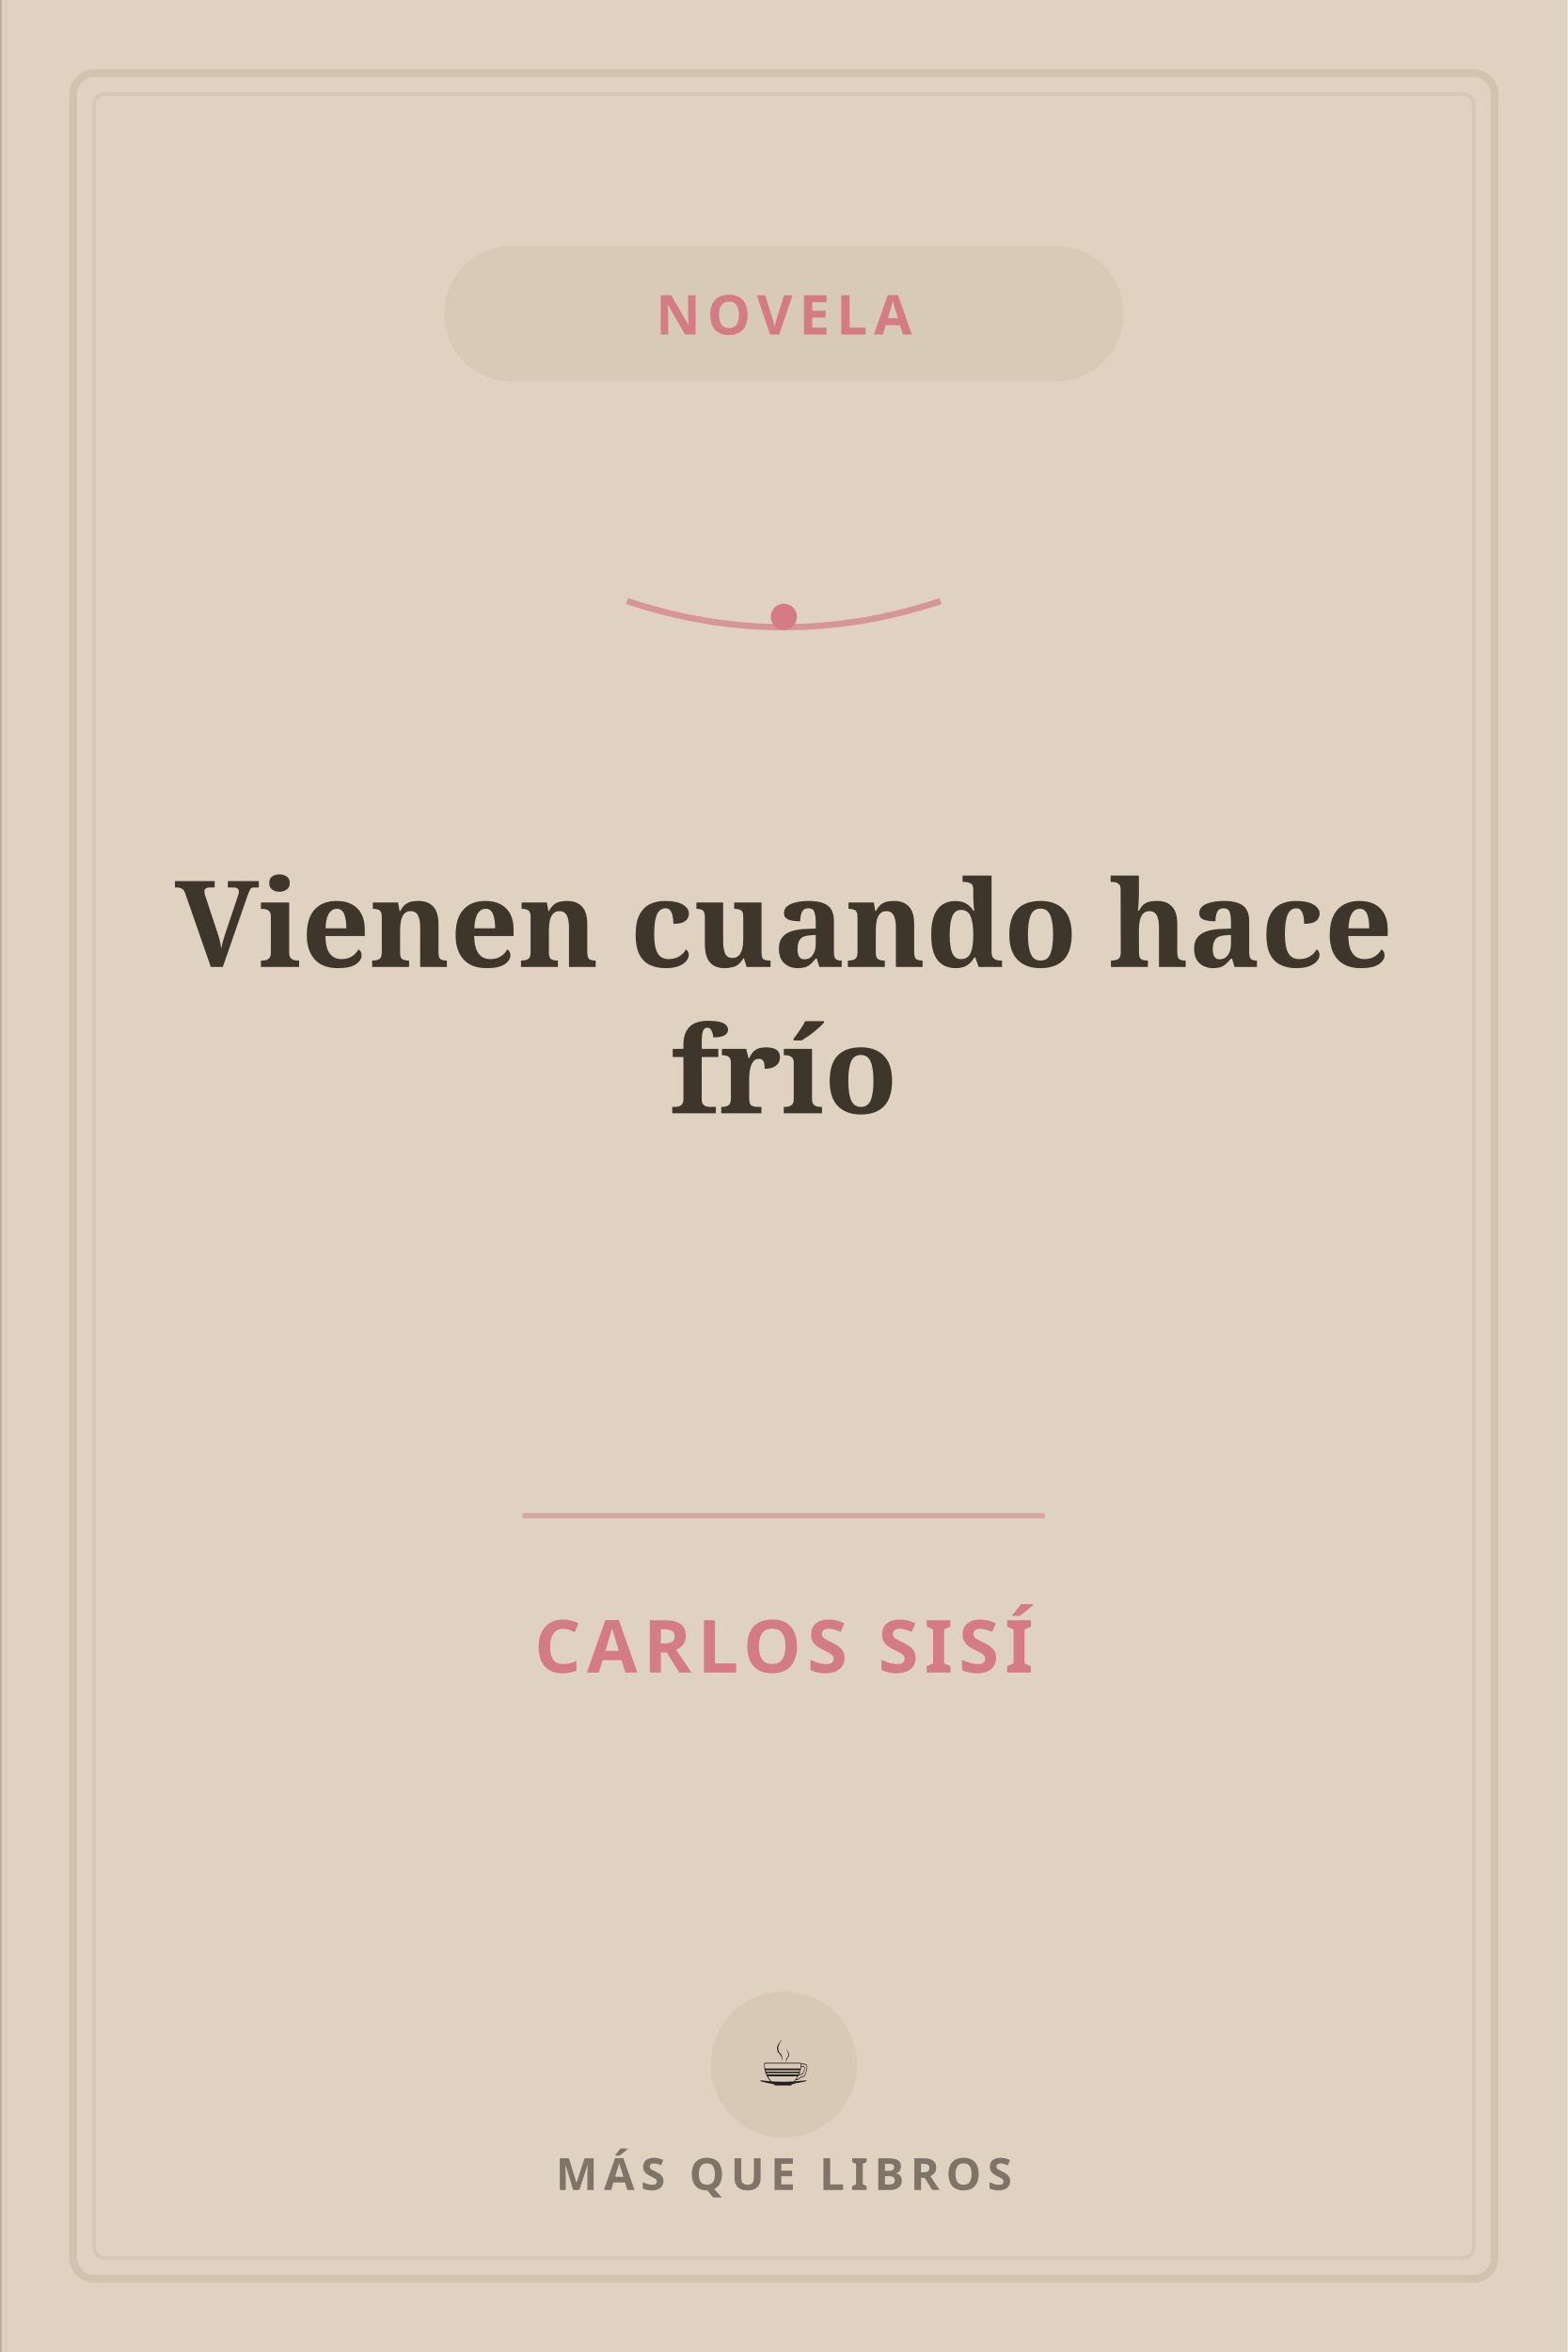
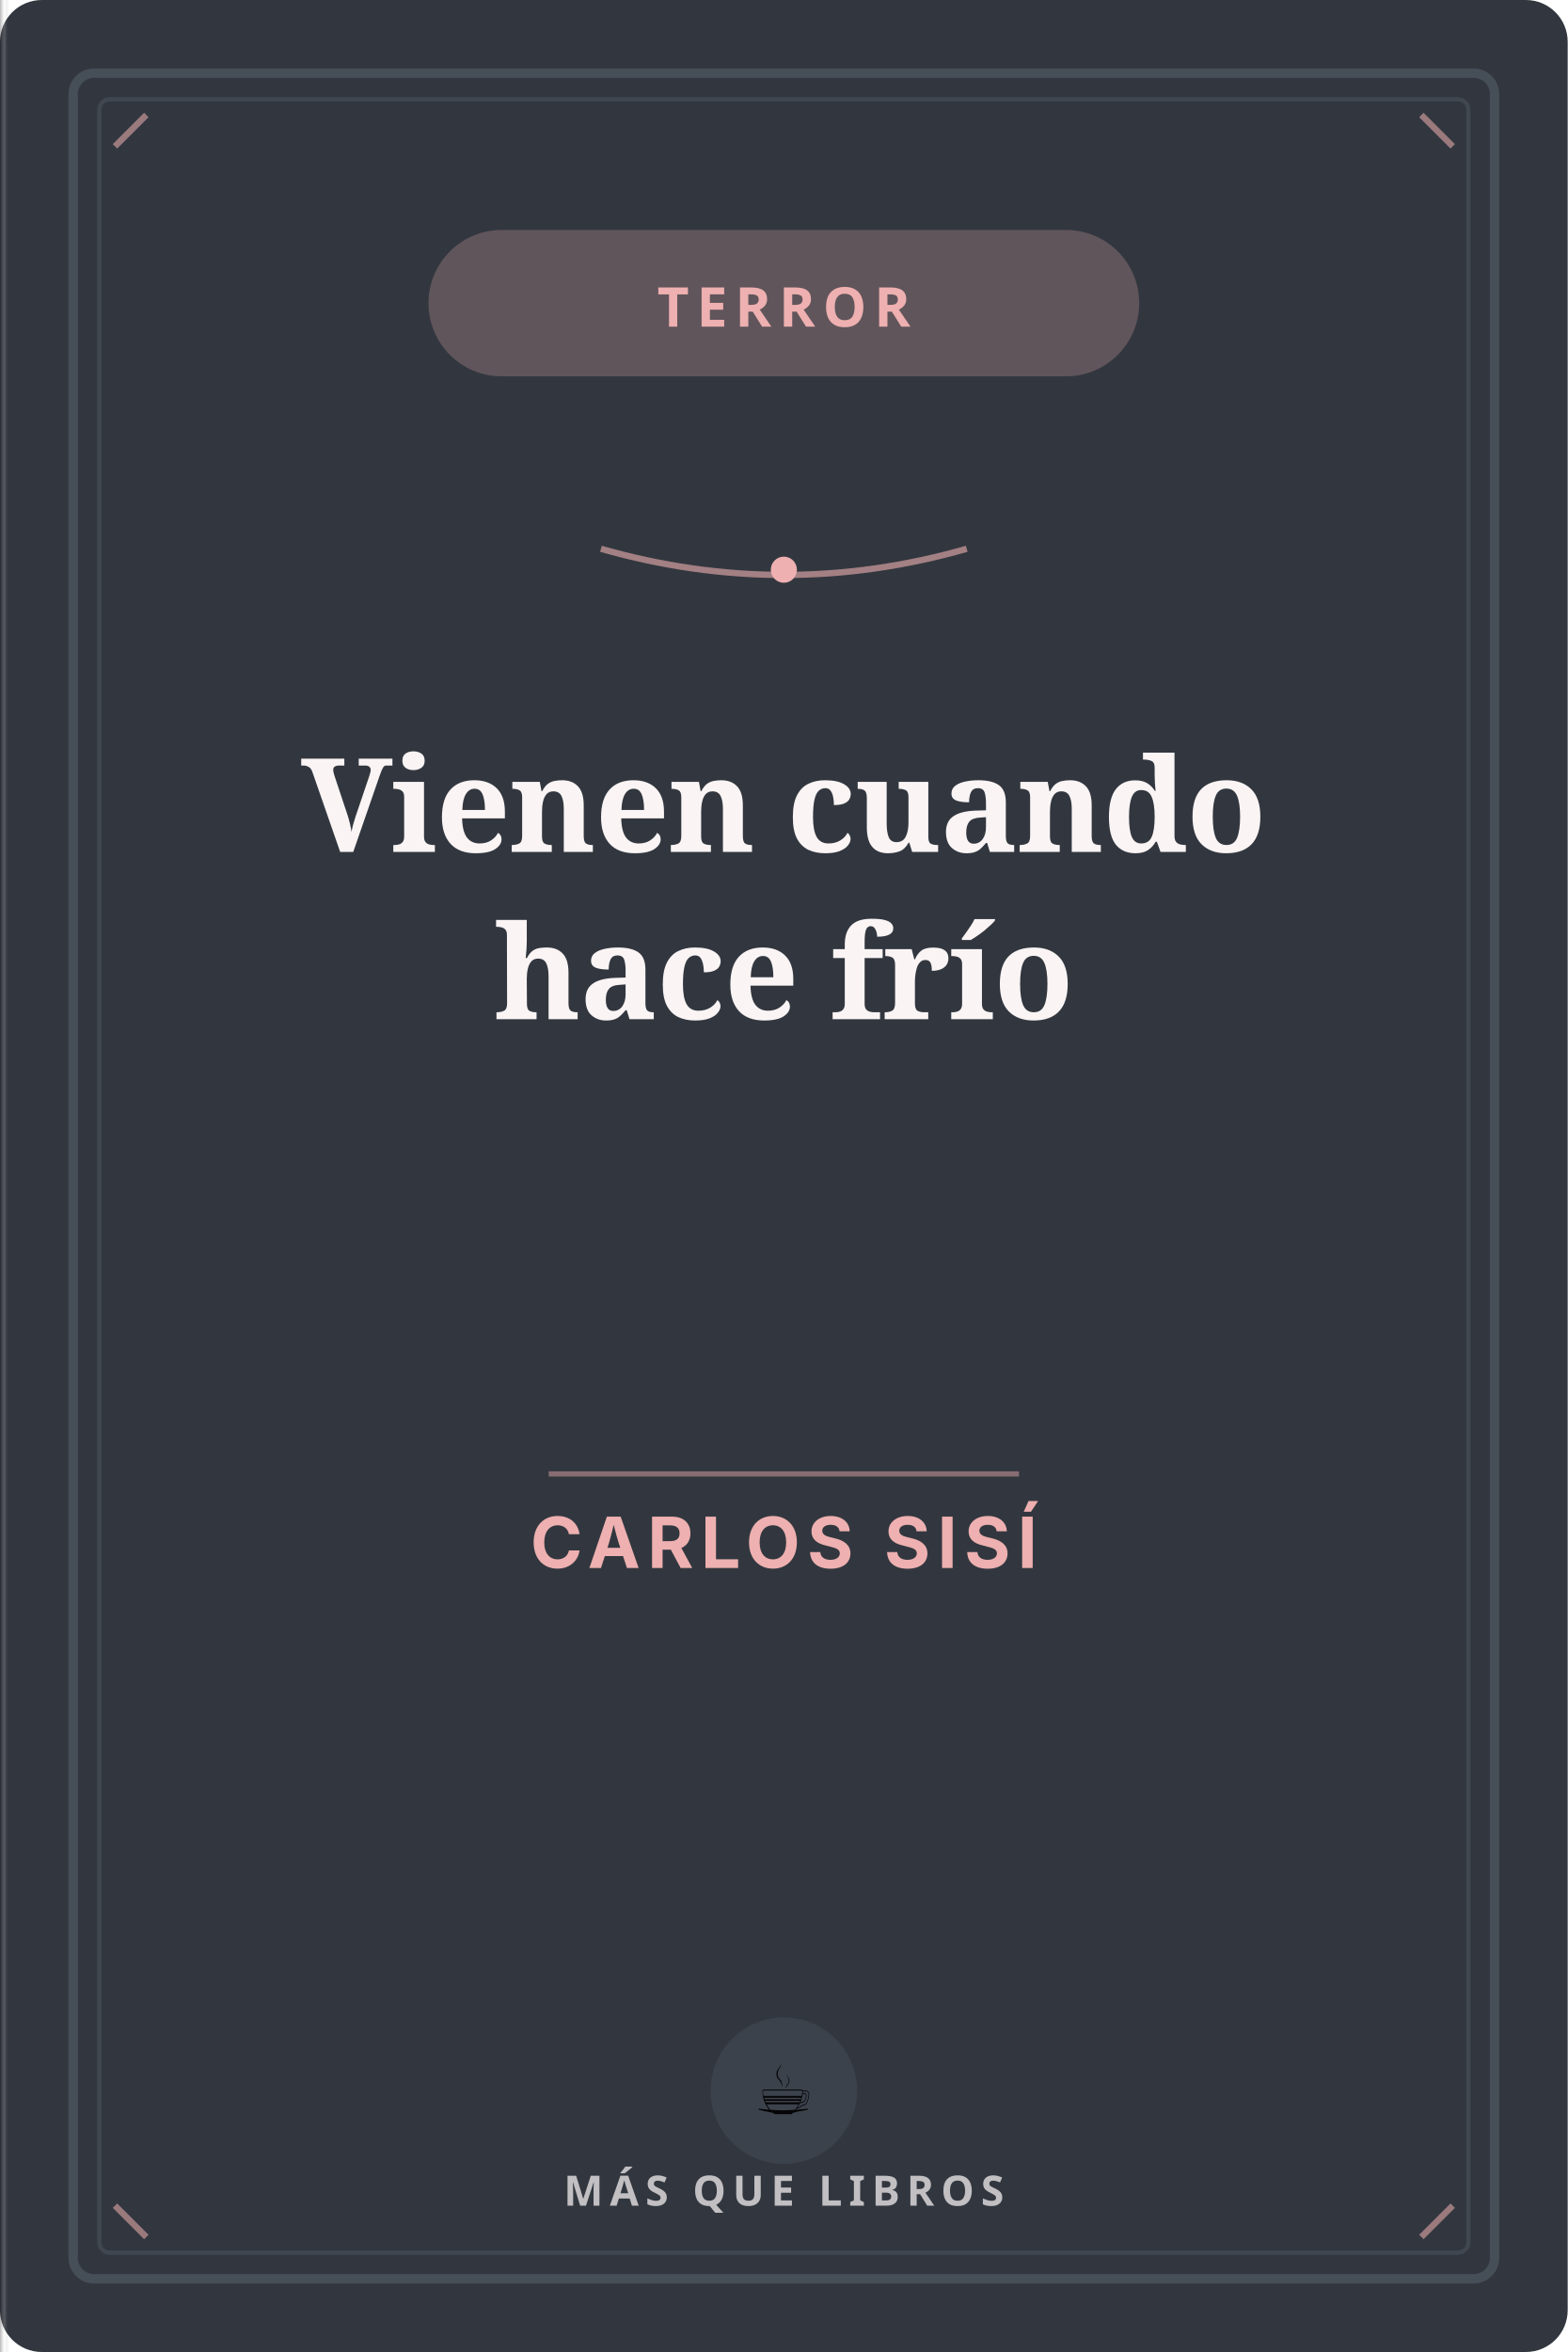
<svg xmlns="http://www.w3.org/2000/svg" viewBox="0 0 300 450" width="300" height="450">
  <defs>
    <linearGradient id="spineShade" x1="0" y1="0" x2="1" y2="0">
-       <stop offset="0%" stop-color="rgba(0,0,0,0.22)" />
-       <stop offset="3%" stop-color="rgba(255,255,255,0.15)" />
-       <stop offset="6%" stop-color="rgba(0,0,0,0)" />
+       <stop offset="0%" stop-color="rgba(0,0,0,0.28)" />
+       <stop offset="4%" stop-color="rgba(255,255,255,0.18)" />
+       <stop offset="8%" stop-color="rgba(0,0,0,0)" />
    </linearGradient>
-     <linearGradient id="bgGrad" x1="0" y1="0" x2="0" y2="1">
-       <stop offset="0%" stop-color="#DFD2C0" />
-       <stop offset="100%" stop-color="#DFD2C0" />
+     <linearGradient id="pageShimmer" x1="0" y1="0" x2="0" y2="1">
+       <stop offset="0%" stop-color="#32373F" />
+       <stop offset="100%" stop-color="#32373F" />
    </linearGradient>
  </defs>
-   <rect width="300" height="450" fill="url(#bgGrad)" />
-   <rect x="14" y="14" width="272" height="422" rx="4" fill="none" stroke="#C9B9A3" stroke-width="1.5" opacity="0.6" />
-   <rect x="18" y="18" width="264" height="414" rx="2" fill="none" stroke="#C9B9A3" stroke-width="0.75" opacity="0.4" />
-   <g transform="translate(150, 60)">
-     <rect x="-65" y="-13" width="130" height="26" rx="13" fill="#C9B9A3" opacity="0.35" />
-     <text x="0" y="4" font-family="'Nunito Sans', sans-serif" font-size="10.5" font-weight="800" letter-spacing="0.12em" fill="#D47B84" text-anchor="middle">NOVELA</text>
+   <rect width="300" height="450" rx="8" fill="url(#pageShimmer)" />
+   <rect x="14" y="14" width="272" height="422" rx="4" fill="none" stroke="#525A66" stroke-width="1.8" opacity="0.65" />
+   <rect x="19" y="19" width="262" height="412" rx="2" fill="none" stroke="#525A66" stroke-width="0.8" opacity="0.45" />
+   <path d="M22 28 L28 22 M278 28 L272 22 M22 422 L28 428 M278 422 L272 428" stroke="#EEB0B0" stroke-width="1.2" opacity="0.55" />
+   <g transform="translate(150, 58)">
+     <rect x="-68" y="-14" width="136" height="28" rx="14" fill="rgba(238, 176, 176, 0.25)" />
+     <text x="0" y="4.5" font-family="'Nunito Sans', sans-serif" font-size="10.5" font-weight="800" letter-spacing="0.14em" fill="#EEB0B0" text-anchor="middle">TERROR</text>
  </g>
-   <path d="M120 115 Q150 125 180 115" stroke="#D47B84" stroke-width="1.2" fill="none" opacity="0.7" />
-   <circle cx="150" cy="118" r="2.5" fill="#D47B84" />
+   <path d="M115 105 Q150 115 185 105" stroke="#EEB0B0" stroke-width="1.2" fill="none" opacity="0.6" />
+   <circle cx="150" cy="109" r="2.5" fill="#EEB0B0" />
  <g>
-     <text x="150" y="185" font-family="'Fraunces', Georgia, serif" font-size="23" font-weight="600" fill="#3E352B" text-anchor="middle">Vienen cuando hace</text>
-     <text x="150" y="213" font-family="'Fraunces', Georgia, serif" font-size="23" font-weight="600" fill="#3E352B" text-anchor="middle">frío</text>
+     <text x="150" y="163" font-family="'Fraunces', Georgia, serif" font-size="25" font-weight="600" fill="#FAF4F4" text-anchor="middle" letter-spacing="-0.01em">Vienen cuando</text>
+     <text x="150" y="195" font-family="'Fraunces', Georgia, serif" font-size="25" font-weight="600" fill="#FAF4F4" text-anchor="middle" letter-spacing="-0.01em">hace frío</text>
  </g>
-   <line x1="100" y1="290" x2="200" y2="290" stroke="#D47B84" stroke-width="1" opacity="0.5" />
+   <line x1="105" y1="282" x2="195" y2="282" stroke="#EEB0B0" stroke-width="1" opacity="0.45" />
  <g>
-     <text x="150" y="320" font-family="'Nunito Sans', sans-serif" font-size="14" font-weight="700" letter-spacing="0.08em" fill="#D47B84" text-anchor="middle">CARLOS SISÍ</text>
+     <text x="150" y="300" font-family="'Nunito Sans', -apple-system, sans-serif" font-size="13.5" font-weight="700" letter-spacing="0.1em" fill="#EEB0B0" text-anchor="middle">CARLOS SISÍ</text>
  </g>
-   <g transform="translate(150, 395)" opacity="0.85">
-     <circle cx="0" cy="0" r="14" fill="#C9B9A3" opacity="0.4" />
-     <text x="0" y="4" font-size="12" text-anchor="middle">☕</text>
-     <text x="0" y="24" font-family="'Nunito Sans', sans-serif" font-size="8.5" font-weight="700" letter-spacing="0.14em" fill="#3E352B" opacity="0.7" text-anchor="middle">MÁS QUE LIBROS</text>
+   <g transform="translate(150, 400)" opacity="0.9">
+     <circle cx="0" cy="0" r="14" fill="#525A66" opacity="0.35" />
+     <text x="0" y="4.5" font-size="13" text-anchor="middle">☕</text>
+     <text x="0" y="22" font-family="'Nunito Sans', sans-serif" font-size="8" font-weight="800" letter-spacing="0.16em" fill="#FAF4F4" opacity="0.8" text-anchor="middle">MÁS QUE LIBROS</text>
  </g>
-   <rect width="24" height="450" fill="url(#spineShade)" />
+   <rect width="22" height="450" fill="url(#spineShade)" />
</svg>
